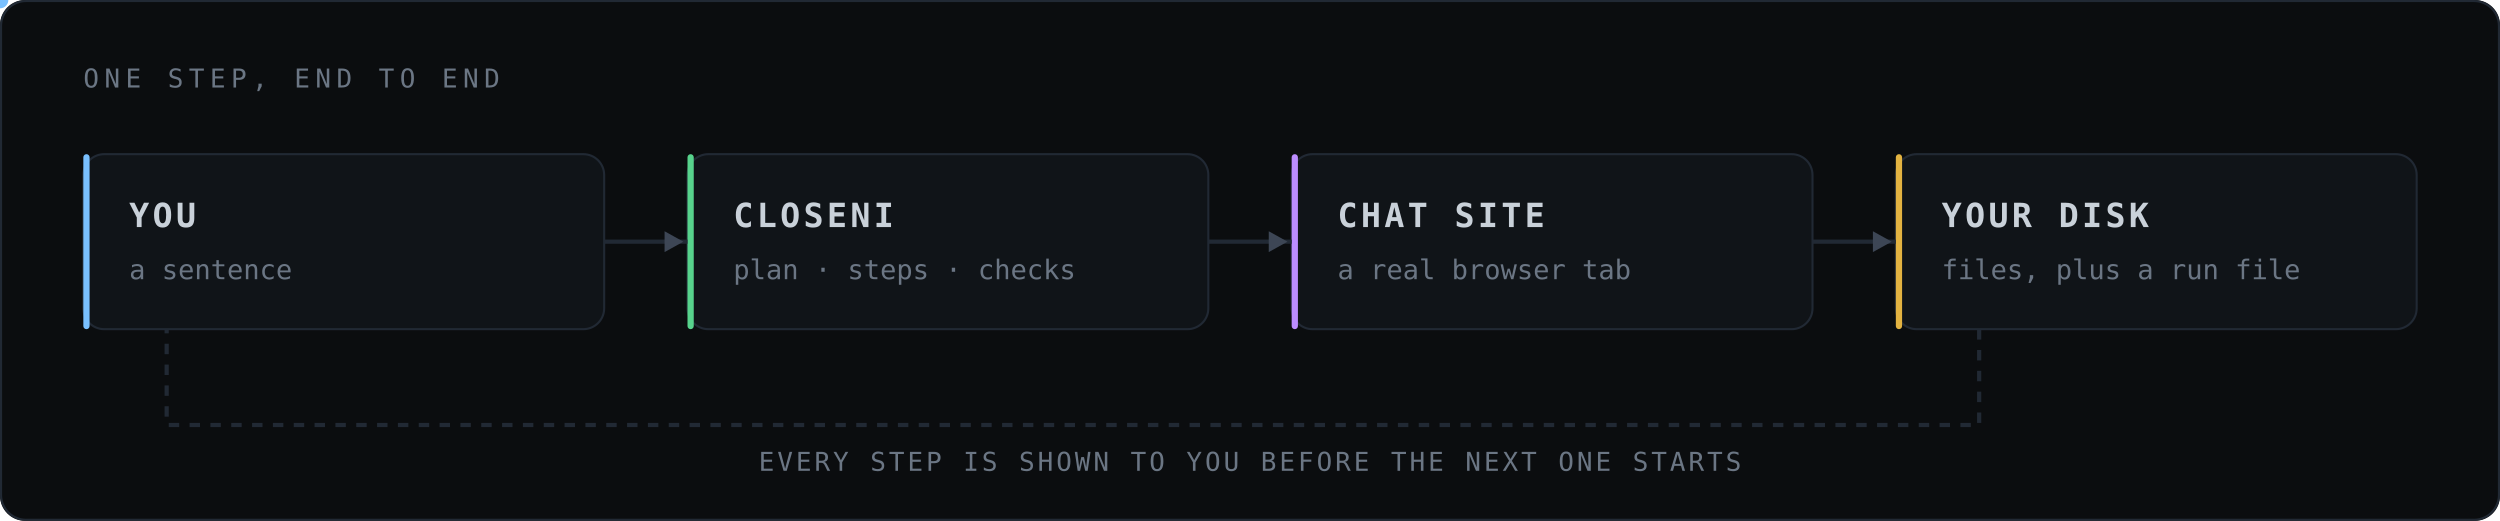
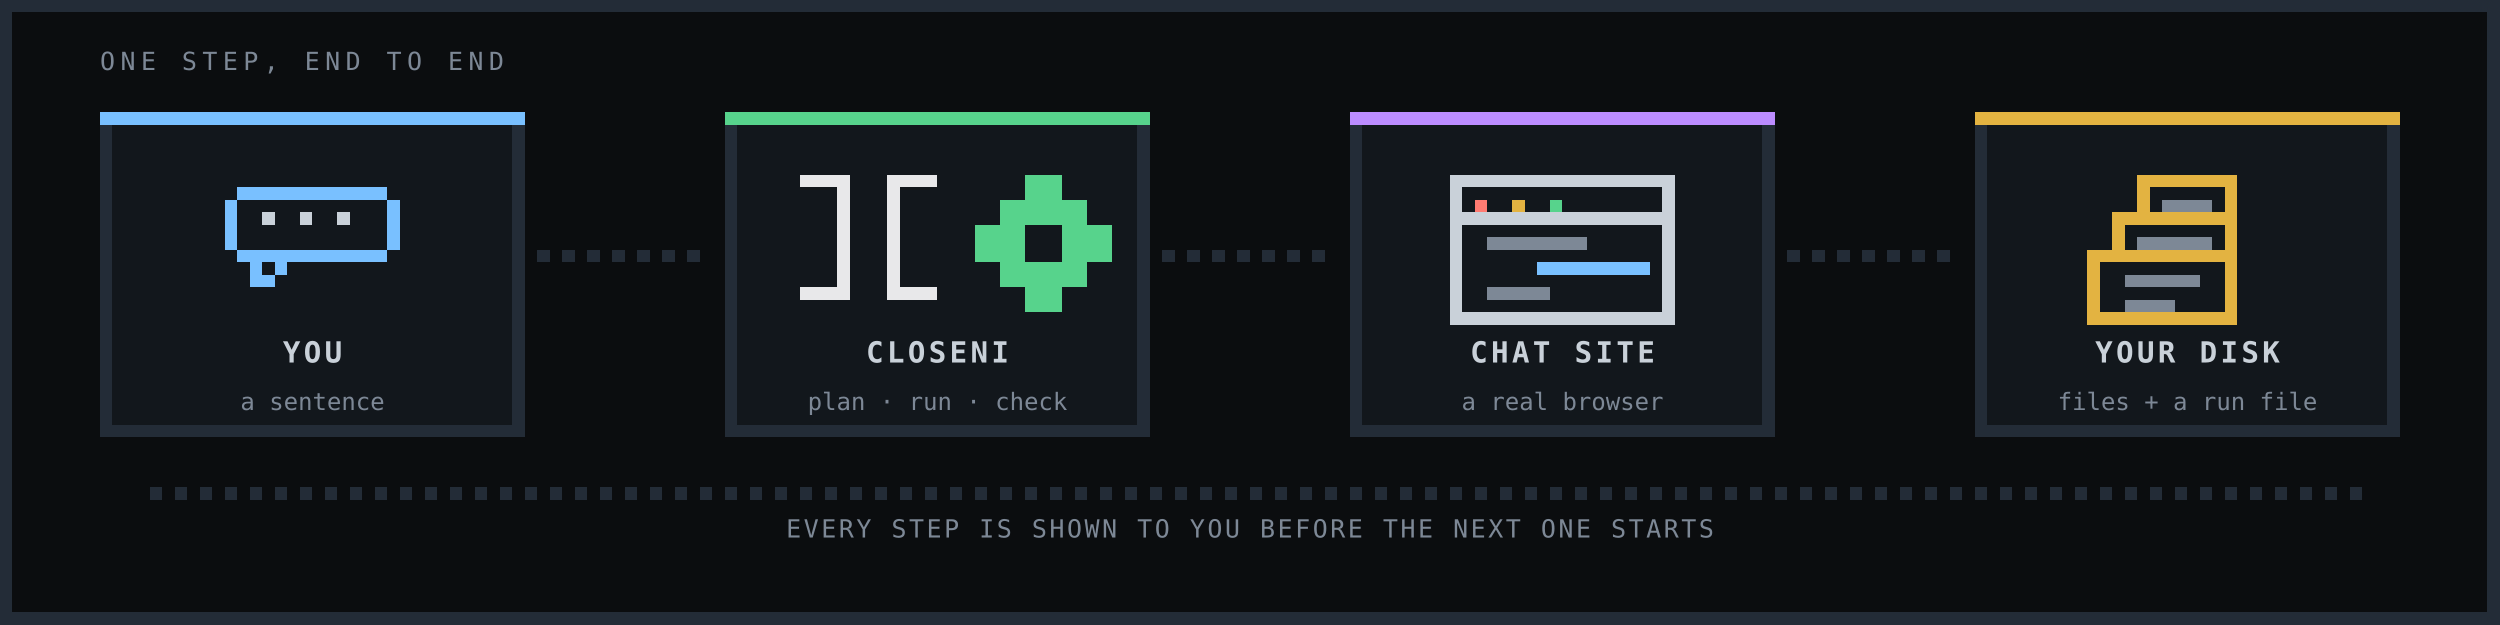
- <svg xmlns="http://www.w3.org/2000/svg" width="1200" height="250" viewBox="0 0 1200 250" role="img" aria-label="A prompt travels from you to CloseNI, to a chat site, to files on your disk, and back to you for review">
-   <rect width="1200" height="250" rx="12" fill="#0b0d0f" />
-   <rect x="0.5" y="0.5" width="1199" height="249" rx="12" fill="none" stroke="#212934" />
+ <svg xmlns="http://www.w3.org/2000/svg" width="1200" height="300" viewBox="0 0 1200 300" role="img" shape-rendering="crispEdges" aria-label="A prompt travels from you to CloseNI, to a chat site, to files on your disk, and back to you for review">
+   <rect width="1200" height="300" fill="#0b0d0f" />
+   <rect x="0" y="0" width="1200" height="6" fill="#232c37" />
+   <rect x="0" y="294" width="1200" height="6" fill="#232c37" />
+   <rect x="0" y="6" width="6" height="288" fill="#232c37" />
+   <rect x="1194" y="6" width="6" height="288" fill="#232c37" />
  <g font-family="ui-monospace,'SF Mono','DejaVu Sans Mono',Menlo,Consolas,monospace">
-     <text x="40" y="42" fill="#6b7684" font-size="12.5" letter-spacing="2.6">ONE STEP, END TO END</text>
-     <g>
-       <rect x="40" y="74" width="250" height="84" rx="10" fill="#101418" stroke="#212934" />
-       <rect x="40" y="74" width="3" height="84" rx="1.5" fill="#79c0ff" />
-       <text x="62" y="109" fill="#c9d1d9" font-size="16" font-weight="600" letter-spacing="1.6">YOU</text>
-       <text x="62" y="134" fill="#6b7684" font-size="13">a sentence</text>
+     <text x="48" y="33.6" fill="#7d8896" font-size="12" letter-spacing="2.6">ONE STEP, END TO END</text>
+     <rect x="48" y="54" width="204" height="156" fill="#12171c" />
+     <rect x="48" y="54" width="204" height="6" fill="#232c37" />
+     <rect x="48" y="204" width="204" height="6" fill="#232c37" />
+     <rect x="48" y="60" width="6" height="144" fill="#232c37" />
+     <rect x="246" y="60" width="6" height="144" fill="#232c37" />
+     <rect x="48" y="54" width="204" height="6" fill="#79c0ff" />
+     <rect x="114" y="90" width="72" height="6" fill="#79c0ff" />
+     <rect x="108" y="96" width="6" height="6" fill="#79c0ff" />
+     <rect x="186" y="96" width="6" height="6" fill="#79c0ff" />
+     <rect x="108" y="102" width="6" height="6" fill="#79c0ff" />
+     <rect x="126" y="102" width="6" height="6" fill="#c9d1d9" />
+     <rect x="144" y="102" width="6" height="6" fill="#c9d1d9" />
+     <rect x="162" y="102" width="6" height="6" fill="#c9d1d9" />
+     <rect x="186" y="102" width="6" height="6" fill="#79c0ff" />
+     <rect x="108" y="108" width="6" height="6" fill="#79c0ff" />
+     <rect x="186" y="108" width="6" height="6" fill="#79c0ff" />
+     <rect x="108" y="114" width="6" height="6" fill="#79c0ff" />
+     <rect x="186" y="114" width="6" height="6" fill="#79c0ff" />
+     <rect x="114" y="120" width="72" height="6" fill="#79c0ff" />
+     <rect x="120" y="126" width="6" height="6" fill="#79c0ff" />
+     <rect x="132" y="126" width="6" height="6" fill="#79c0ff" />
+     <rect x="120" y="132" width="12" height="6" fill="#79c0ff" />
+     <text x="150" y="174" fill="#c9d1d9" font-size="14" font-weight="600" text-anchor="middle" letter-spacing="1.6">YOU</text>
+     <text x="150" y="196.8" fill="#7d8896" font-size="11.5" text-anchor="middle">a sentence</text>
+     <rect x="348" y="54" width="204" height="156" fill="#12171c" />
+     <rect x="348" y="54" width="204" height="6" fill="#232c37" />
+     <rect x="348" y="204" width="204" height="6" fill="#232c37" />
+     <rect x="348" y="60" width="6" height="144" fill="#232c37" />
+     <rect x="546" y="60" width="6" height="144" fill="#232c37" />
+     <rect x="348" y="54" width="204" height="6" fill="#57d38c" />
+     <rect x="384" y="84" width="24" height="6" fill="#e8e8ea" />
+     <rect x="426" y="84" width="24" height="6" fill="#e8e8ea" />
+     <rect x="402" y="90" width="6" height="6" fill="#e8e8ea" />
+     <rect x="426" y="90" width="6" height="6" fill="#e8e8ea" />
+     <rect x="402" y="96" width="6" height="6" fill="#e8e8ea" />
+     <rect x="426" y="96" width="6" height="6" fill="#e8e8ea" />
+     <rect x="402" y="102" width="6" height="6" fill="#e8e8ea" />
+     <rect x="426" y="102" width="6" height="6" fill="#e8e8ea" />
+     <rect x="402" y="108" width="6" height="6" fill="#e8e8ea" />
+     <rect x="426" y="108" width="6" height="6" fill="#e8e8ea" />
+     <rect x="402" y="114" width="6" height="6" fill="#e8e8ea" />
+     <rect x="426" y="114" width="6" height="6" fill="#e8e8ea" />
+     <rect x="402" y="120" width="6" height="6" fill="#e8e8ea" />
+     <rect x="426" y="120" width="6" height="6" fill="#e8e8ea" />
+     <rect x="402" y="126" width="6" height="6" fill="#e8e8ea" />
+     <rect x="426" y="126" width="6" height="6" fill="#e8e8ea" />
+     <rect x="402" y="132" width="6" height="6" fill="#e8e8ea" />
+     <rect x="426" y="132" width="6" height="6" fill="#e8e8ea" />
+     <rect x="384" y="138" width="24" height="6" fill="#e8e8ea" />
+     <rect x="426" y="138" width="24" height="6" fill="#e8e8ea" />
+     <g opacity="1">
+       <rect x="492" y="84" width="18" height="6" fill="#57d38c" />
+       <rect x="492" y="90" width="18" height="6" fill="#57d38c" />
+       <rect x="480" y="96" width="42" height="6" fill="#57d38c" />
+       <rect x="480" y="102" width="42" height="6" fill="#57d38c" />
+       <rect x="468" y="108" width="24" height="6" fill="#57d38c" />
+       <rect x="510" y="108" width="24" height="6" fill="#57d38c" />
+       <rect x="468" y="114" width="24" height="6" fill="#57d38c" />
+       <rect x="510" y="114" width="24" height="6" fill="#57d38c" />
+       <rect x="468" y="120" width="24" height="6" fill="#57d38c" />
+       <rect x="510" y="120" width="24" height="6" fill="#57d38c" />
+       <rect x="480" y="126" width="42" height="6" fill="#57d38c" />
+       <rect x="480" y="132" width="42" height="6" fill="#57d38c" />
+       <rect x="492" y="138" width="18" height="6" fill="#57d38c" />
+       <rect x="492" y="144" width="18" height="6" fill="#57d38c" />
+       <animate attributeName="opacity" dur="0.64s" repeatCount="indefinite" calcMode="discrete" keyTimes="0;0.5" values="1;0" />
    </g>
-     <g>
-       <rect x="330" y="74" width="250" height="84" rx="10" fill="#101418" stroke="#212934" />
-       <rect x="330" y="74" width="3" height="84" rx="1.5" fill="#57d38c" />
-       <text x="352" y="109" fill="#c9d1d9" font-size="16" font-weight="600" letter-spacing="1.6">CLOSENI</text>
-       <text x="352" y="134" fill="#6b7684" font-size="13">plan · steps · checks</text>
+     <g opacity="0">
+       <rect x="474" y="90" width="12" height="6" fill="#57d38c" />
+       <rect x="516" y="90" width="12" height="6" fill="#57d38c" />
+       <rect x="474" y="96" width="54" height="6" fill="#57d38c" />
+       <rect x="480" y="102" width="42" height="6" fill="#57d38c" />
+       <rect x="480" y="108" width="12" height="6" fill="#57d38c" />
+       <rect x="510" y="108" width="12" height="6" fill="#57d38c" />
+       <rect x="480" y="114" width="12" height="6" fill="#57d38c" />
+       <rect x="510" y="114" width="12" height="6" fill="#57d38c" />
+       <rect x="480" y="120" width="12" height="6" fill="#57d38c" />
+       <rect x="510" y="120" width="12" height="6" fill="#57d38c" />
+       <rect x="480" y="126" width="42" height="6" fill="#57d38c" />
+       <rect x="474" y="132" width="54" height="6" fill="#57d38c" />
+       <rect x="474" y="138" width="12" height="6" fill="#57d38c" />
+       <rect x="516" y="138" width="12" height="6" fill="#57d38c" />
+       <animate attributeName="opacity" dur="0.64s" repeatCount="indefinite" calcMode="discrete" keyTimes="0;0.5" values="0;1" />
    </g>
-     <g>
-       <rect x="620" y="74" width="250" height="84" rx="10" fill="#101418" stroke="#212934" />
-       <rect x="620" y="74" width="3" height="84" rx="1.5" fill="#bc8cff" />
-       <text x="642" y="109" fill="#c9d1d9" font-size="16" font-weight="600" letter-spacing="1.6">CHAT SITE</text>
-       <text x="642" y="134" fill="#6b7684" font-size="13">a real browser tab</text>
-     </g>
-     <g>
-       <rect x="910" y="74" width="250" height="84" rx="10" fill="#101418" stroke="#212934" />
-       <rect x="910" y="74" width="3" height="84" rx="1.5" fill="#e3b341" />
-       <text x="932" y="109" fill="#c9d1d9" font-size="16" font-weight="600" letter-spacing="1.6">YOUR DISK</text>
-       <text x="932" y="134" fill="#6b7684" font-size="13">files, plus a run file</text>
-     </g>
-     <line x1="290" y1="116" x2="330" y2="116" stroke="#212934" stroke-width="2" />
-     <path d="M 319 111 L 328 116 L 319 121 Z" fill="#3d4655" />
-     <circle r="4.5" fill="#57d38c" opacity="0">
-       <animate attributeName="opacity" dur="8s" repeatCount="indefinite" keyTimes="0;0;0.013;0.106;0.119;1" values="0;0;1;1;0;0" />
-       <animateMotion dur="8s" repeatCount="indefinite" keyTimes="0;0;0.113;1" values="0,0;0,0;0,0;0,0" path="M 290 116 L 318 116" calcMode="linear" />
-     </circle>
-     <line x1="580" y1="116" x2="620" y2="116" stroke="#212934" stroke-width="2" />
-     <path d="M 609 111 L 618 116 L 609 121 Z" fill="#3d4655" />
-     <circle r="4.5" fill="#57d38c" opacity="0">
-       <animate attributeName="opacity" dur="8s" repeatCount="indefinite" keyTimes="0;0.113;0.125;0.219;0.231;1" values="0;0;1;1;0;0" />
-       <animateMotion dur="8s" repeatCount="indefinite" keyTimes="0;0.113;0.225;1" values="0,0;0,0;0,0;0,0" path="M 580 116 L 608 116" calcMode="linear" />
-     </circle>
-     <line x1="870" y1="116" x2="910" y2="116" stroke="#212934" stroke-width="2" />
-     <path d="M 899 111 L 908 116 L 899 121 Z" fill="#3d4655" />
-     <circle r="4.5" fill="#57d38c" opacity="0">
-       <animate attributeName="opacity" dur="8s" repeatCount="indefinite" keyTimes="0;0.225;0.237;0.331;0.344;1" values="0;0;1;1;0;0" />
-       <animateMotion dur="8s" repeatCount="indefinite" keyTimes="0;0.225;0.338;1" values="0,0;0,0;0,0;0,0" path="M 870 116 L 898 116" calcMode="linear" />
-     </circle>
-     <path d="M 950 158 L 950 204 L 80 204 L 80 158" fill="none" stroke="#212934" stroke-width="2" stroke-dasharray="5 5" />
-     <text x="600" y="226" fill="#6b7684" font-size="12.5" text-anchor="middle" letter-spacing="1.4">EVERY STEP IS SHOWN TO YOU BEFORE THE NEXT ONE STARTS</text>
-     <circle r="4" fill="#79c0ff">
-       <animateMotion dur="8s" repeatCount="indefinite" keyPoints="0;0;1;1" keyTimes="0;0.36;0.72;1" calcMode="linear" path="M 950 158 L 950 204 L 80 204 L 80 158" />
-     </circle>
+     <text x="450" y="174" fill="#c9d1d9" font-size="14" font-weight="600" text-anchor="middle" letter-spacing="1.6">CLOSENI</text>
+     <text x="450" y="196.8" fill="#7d8896" font-size="11.5" text-anchor="middle">plan · run · check</text>
+     <rect x="648" y="54" width="204" height="156" fill="#12171c" />
+     <rect x="648" y="54" width="204" height="6" fill="#232c37" />
+     <rect x="648" y="204" width="204" height="6" fill="#232c37" />
+     <rect x="648" y="60" width="6" height="144" fill="#232c37" />
+     <rect x="846" y="60" width="6" height="144" fill="#232c37" />
+     <rect x="648" y="54" width="204" height="6" fill="#bc8cff" />
+     <rect x="696" y="84" width="108" height="6" fill="#c9d1d9" />
+     <rect x="696" y="90" width="6" height="6" fill="#c9d1d9" />
+     <rect x="798" y="90" width="6" height="6" fill="#c9d1d9" />
+     <rect x="696" y="96" width="6" height="6" fill="#c9d1d9" />
+     <rect x="708" y="96" width="6" height="6" fill="#ff7b72" />
+     <rect x="726" y="96" width="6" height="6" fill="#e3b341" />
+     <rect x="744" y="96" width="6" height="6" fill="#57d38c" />
+     <rect x="798" y="96" width="6" height="6" fill="#c9d1d9" />
+     <rect x="696" y="102" width="108" height="6" fill="#c9d1d9" />
+     <rect x="696" y="108" width="6" height="6" fill="#c9d1d9" />
+     <rect x="798" y="108" width="6" height="6" fill="#c9d1d9" />
+     <rect x="696" y="114" width="6" height="6" fill="#c9d1d9" />
+     <rect x="714" y="114" width="48" height="6" fill="#7d8896" />
+     <rect x="798" y="114" width="6" height="6" fill="#c9d1d9" />
+     <rect x="696" y="120" width="6" height="6" fill="#c9d1d9" />
+     <rect x="798" y="120" width="6" height="6" fill="#c9d1d9" />
+     <rect x="696" y="126" width="6" height="6" fill="#c9d1d9" />
+     <rect x="738" y="126" width="54" height="6" fill="#79c0ff" />
+     <rect x="798" y="126" width="6" height="6" fill="#c9d1d9" />
+     <rect x="696" y="132" width="6" height="6" fill="#c9d1d9" />
+     <rect x="798" y="132" width="6" height="6" fill="#c9d1d9" />
+     <rect x="696" y="138" width="6" height="6" fill="#c9d1d9" />
+     <rect x="714" y="138" width="30" height="6" fill="#7d8896" />
+     <rect x="798" y="138" width="6" height="6" fill="#c9d1d9" />
+     <rect x="696" y="144" width="6" height="6" fill="#c9d1d9" />
+     <rect x="798" y="144" width="6" height="6" fill="#c9d1d9" />
+     <rect x="696" y="150" width="108" height="6" fill="#c9d1d9" />
+     <text x="750" y="174" fill="#c9d1d9" font-size="14" font-weight="600" text-anchor="middle" letter-spacing="1.6">CHAT SITE</text>
+     <text x="750" y="196.8" fill="#7d8896" font-size="11.5" text-anchor="middle">a real browser</text>
+     <rect x="948" y="54" width="204" height="156" fill="#12171c" />
+     <rect x="948" y="54" width="204" height="6" fill="#232c37" />
+     <rect x="948" y="204" width="204" height="6" fill="#232c37" />
+     <rect x="948" y="60" width="6" height="144" fill="#232c37" />
+     <rect x="1146" y="60" width="6" height="144" fill="#232c37" />
+     <rect x="948" y="54" width="204" height="6" fill="#e3b341" />
+     <rect x="1026" y="84" width="48" height="6" fill="#e3b341" />
+     <rect x="1026" y="90" width="6" height="6" fill="#e3b341" />
+     <rect x="1068" y="90" width="6" height="6" fill="#e3b341" />
+     <rect x="1026" y="96" width="6" height="6" fill="#e3b341" />
+     <rect x="1038" y="96" width="24" height="6" fill="#7d8896" />
+     <rect x="1068" y="96" width="6" height="6" fill="#e3b341" />
+     <rect x="1014" y="102" width="60" height="6" fill="#e3b341" />
+     <rect x="1014" y="108" width="6" height="6" fill="#e3b341" />
+     <rect x="1068" y="108" width="6" height="6" fill="#e3b341" />
+     <rect x="1014" y="114" width="6" height="6" fill="#e3b341" />
+     <rect x="1026" y="114" width="36" height="6" fill="#7d8896" />
+     <rect x="1068" y="114" width="6" height="6" fill="#e3b341" />
+     <rect x="1002" y="120" width="72" height="6" fill="#e3b341" />
+     <rect x="1002" y="126" width="6" height="6" fill="#e3b341" />
+     <rect x="1068" y="126" width="6" height="6" fill="#e3b341" />
+     <rect x="1002" y="132" width="6" height="6" fill="#e3b341" />
+     <rect x="1020" y="132" width="36" height="6" fill="#7d8896" />
+     <rect x="1068" y="132" width="6" height="6" fill="#e3b341" />
+     <rect x="1002" y="138" width="6" height="6" fill="#e3b341" />
+     <rect x="1068" y="138" width="6" height="6" fill="#e3b341" />
+     <rect x="1002" y="144" width="6" height="6" fill="#e3b341" />
+     <rect x="1020" y="144" width="24" height="6" fill="#7d8896" />
+     <rect x="1068" y="144" width="6" height="6" fill="#e3b341" />
+     <rect x="1002" y="150" width="72" height="6" fill="#e3b341" />
+     <text x="1050" y="174" fill="#c9d1d9" font-size="14" font-weight="600" text-anchor="middle" letter-spacing="1.6">YOUR DISK</text>
+     <text x="1050" y="196.8" fill="#7d8896" font-size="11.5" text-anchor="middle">files + a run file</text>
+     <rect x="258" y="120" width="6" height="6" fill="#232c37" />
+     <rect x="270" y="120" width="6" height="6" fill="#232c37" />
+     <rect x="282" y="120" width="6" height="6" fill="#232c37" />
+     <rect x="294" y="120" width="6" height="6" fill="#232c37" />
+     <rect x="306" y="120" width="6" height="6" fill="#232c37" />
+     <rect x="318" y="120" width="6" height="6" fill="#232c37" />
+     <rect x="330" y="120" width="6" height="6" fill="#232c37" />
+     <rect x="258" y="117" width="12" height="12" fill="#79c0ff" opacity="0">
+       <animate attributeName="x" dur="8s" repeatCount="indefinite" calcMode="discrete" keyTimes="0;0.007;0.013;0.02;0.027;0.033;0.04;0.047;0.054;0.06;0.067;0.074;0.08;0.087;0.094" values="258;264;270;276;282;288;294;300;306;312;318;324;330;336;342" />
+       <animate attributeName="opacity" dur="8s" repeatCount="indefinite" calcMode="discrete" keyTimes="0;0;0.094" values="0;1;0" />
+     </rect>
+     <rect x="558" y="120" width="6" height="6" fill="#232c37" />
+     <rect x="570" y="120" width="6" height="6" fill="#232c37" />
+     <rect x="582" y="120" width="6" height="6" fill="#232c37" />
+     <rect x="594" y="120" width="6" height="6" fill="#232c37" />
+     <rect x="606" y="120" width="6" height="6" fill="#232c37" />
+     <rect x="618" y="120" width="6" height="6" fill="#232c37" />
+     <rect x="630" y="120" width="6" height="6" fill="#232c37" />
+     <rect x="558" y="117" width="12" height="12" fill="#57d38c" opacity="0">
+       <animate attributeName="x" dur="8s" repeatCount="indefinite" calcMode="discrete" keyTimes="0.106;0.113;0.12;0.126;0.133;0.14;0.146;0.153;0.16;0.167;0.173;0.18;0.187;0.193;0.2" values="558;564;570;576;582;588;594;600;606;612;618;624;630;636;642" />
+       <animate attributeName="opacity" dur="8s" repeatCount="indefinite" calcMode="discrete" keyTimes="0;0.106;0.2" values="0;1;0" />
+     </rect>
+     <rect x="858" y="120" width="6" height="6" fill="#232c37" />
+     <rect x="870" y="120" width="6" height="6" fill="#232c37" />
+     <rect x="882" y="120" width="6" height="6" fill="#232c37" />
+     <rect x="894" y="120" width="6" height="6" fill="#232c37" />
+     <rect x="906" y="120" width="6" height="6" fill="#232c37" />
+     <rect x="918" y="120" width="6" height="6" fill="#232c37" />
+     <rect x="930" y="120" width="6" height="6" fill="#232c37" />
+     <rect x="858" y="117" width="12" height="12" fill="#bc8cff" opacity="0">
+       <animate attributeName="x" dur="8s" repeatCount="indefinite" calcMode="discrete" keyTimes="0.212;0.219;0.226;0.233;0.239;0.246;0.253;0.259;0.266;0.273;0.279;0.286;0.293;0.3;0.306" values="858;864;870;876;882;888;894;900;906;912;918;924;930;936;942" />
+       <animate attributeName="opacity" dur="8s" repeatCount="indefinite" calcMode="discrete" keyTimes="0;0.212;0.306" values="0;1;0" />
+     </rect>
+     <rect x="72" y="234" width="6" height="6" fill="#232c37" />
+     <rect x="84" y="234" width="6" height="6" fill="#232c37" />
+     <rect x="96" y="234" width="6" height="6" fill="#232c37" />
+     <rect x="108" y="234" width="6" height="6" fill="#232c37" />
+     <rect x="120" y="234" width="6" height="6" fill="#232c37" />
+     <rect x="132" y="234" width="6" height="6" fill="#232c37" />
+     <rect x="144" y="234" width="6" height="6" fill="#232c37" />
+     <rect x="156" y="234" width="6" height="6" fill="#232c37" />
+     <rect x="168" y="234" width="6" height="6" fill="#232c37" />
+     <rect x="180" y="234" width="6" height="6" fill="#232c37" />
+     <rect x="192" y="234" width="6" height="6" fill="#232c37" />
+     <rect x="204" y="234" width="6" height="6" fill="#232c37" />
+     <rect x="216" y="234" width="6" height="6" fill="#232c37" />
+     <rect x="228" y="234" width="6" height="6" fill="#232c37" />
+     <rect x="240" y="234" width="6" height="6" fill="#232c37" />
+     <rect x="252" y="234" width="6" height="6" fill="#232c37" />
+     <rect x="264" y="234" width="6" height="6" fill="#232c37" />
+     <rect x="276" y="234" width="6" height="6" fill="#232c37" />
+     <rect x="288" y="234" width="6" height="6" fill="#232c37" />
+     <rect x="300" y="234" width="6" height="6" fill="#232c37" />
+     <rect x="312" y="234" width="6" height="6" fill="#232c37" />
+     <rect x="324" y="234" width="6" height="6" fill="#232c37" />
+     <rect x="336" y="234" width="6" height="6" fill="#232c37" />
+     <rect x="348" y="234" width="6" height="6" fill="#232c37" />
+     <rect x="360" y="234" width="6" height="6" fill="#232c37" />
+     <rect x="372" y="234" width="6" height="6" fill="#232c37" />
+     <rect x="384" y="234" width="6" height="6" fill="#232c37" />
+     <rect x="396" y="234" width="6" height="6" fill="#232c37" />
+     <rect x="408" y="234" width="6" height="6" fill="#232c37" />
+     <rect x="420" y="234" width="6" height="6" fill="#232c37" />
+     <rect x="432" y="234" width="6" height="6" fill="#232c37" />
+     <rect x="444" y="234" width="6" height="6" fill="#232c37" />
+     <rect x="456" y="234" width="6" height="6" fill="#232c37" />
+     <rect x="468" y="234" width="6" height="6" fill="#232c37" />
+     <rect x="480" y="234" width="6" height="6" fill="#232c37" />
+     <rect x="492" y="234" width="6" height="6" fill="#232c37" />
+     <rect x="504" y="234" width="6" height="6" fill="#232c37" />
+     <rect x="516" y="234" width="6" height="6" fill="#232c37" />
+     <rect x="528" y="234" width="6" height="6" fill="#232c37" />
+     <rect x="540" y="234" width="6" height="6" fill="#232c37" />
+     <rect x="552" y="234" width="6" height="6" fill="#232c37" />
+     <rect x="564" y="234" width="6" height="6" fill="#232c37" />
+     <rect x="576" y="234" width="6" height="6" fill="#232c37" />
+     <rect x="588" y="234" width="6" height="6" fill="#232c37" />
+     <rect x="600" y="234" width="6" height="6" fill="#232c37" />
+     <rect x="612" y="234" width="6" height="6" fill="#232c37" />
+     <rect x="624" y="234" width="6" height="6" fill="#232c37" />
+     <rect x="636" y="234" width="6" height="6" fill="#232c37" />
+     <rect x="648" y="234" width="6" height="6" fill="#232c37" />
+     <rect x="660" y="234" width="6" height="6" fill="#232c37" />
+     <rect x="672" y="234" width="6" height="6" fill="#232c37" />
+     <rect x="684" y="234" width="6" height="6" fill="#232c37" />
+     <rect x="696" y="234" width="6" height="6" fill="#232c37" />
+     <rect x="708" y="234" width="6" height="6" fill="#232c37" />
+     <rect x="720" y="234" width="6" height="6" fill="#232c37" />
+     <rect x="732" y="234" width="6" height="6" fill="#232c37" />
+     <rect x="744" y="234" width="6" height="6" fill="#232c37" />
+     <rect x="756" y="234" width="6" height="6" fill="#232c37" />
+     <rect x="768" y="234" width="6" height="6" fill="#232c37" />
+     <rect x="780" y="234" width="6" height="6" fill="#232c37" />
+     <rect x="792" y="234" width="6" height="6" fill="#232c37" />
+     <rect x="804" y="234" width="6" height="6" fill="#232c37" />
+     <rect x="816" y="234" width="6" height="6" fill="#232c37" />
+     <rect x="828" y="234" width="6" height="6" fill="#232c37" />
+     <rect x="840" y="234" width="6" height="6" fill="#232c37" />
+     <rect x="852" y="234" width="6" height="6" fill="#232c37" />
+     <rect x="864" y="234" width="6" height="6" fill="#232c37" />
+     <rect x="876" y="234" width="6" height="6" fill="#232c37" />
+     <rect x="888" y="234" width="6" height="6" fill="#232c37" />
+     <rect x="900" y="234" width="6" height="6" fill="#232c37" />
+     <rect x="912" y="234" width="6" height="6" fill="#232c37" />
+     <rect x="924" y="234" width="6" height="6" fill="#232c37" />
+     <rect x="936" y="234" width="6" height="6" fill="#232c37" />
+     <rect x="948" y="234" width="6" height="6" fill="#232c37" />
+     <rect x="960" y="234" width="6" height="6" fill="#232c37" />
+     <rect x="972" y="234" width="6" height="6" fill="#232c37" />
+     <rect x="984" y="234" width="6" height="6" fill="#232c37" />
+     <rect x="996" y="234" width="6" height="6" fill="#232c37" />
+     <rect x="1008" y="234" width="6" height="6" fill="#232c37" />
+     <rect x="1020" y="234" width="6" height="6" fill="#232c37" />
+     <rect x="1032" y="234" width="6" height="6" fill="#232c37" />
+     <rect x="1044" y="234" width="6" height="6" fill="#232c37" />
+     <rect x="1056" y="234" width="6" height="6" fill="#232c37" />
+     <rect x="1068" y="234" width="6" height="6" fill="#232c37" />
+     <rect x="1080" y="234" width="6" height="6" fill="#232c37" />
+     <rect x="1092" y="234" width="6" height="6" fill="#232c37" />
+     <rect x="1104" y="234" width="6" height="6" fill="#232c37" />
+     <rect x="1116" y="234" width="6" height="6" fill="#232c37" />
+     <rect x="1128" y="234" width="6" height="6" fill="#232c37" />
+     <rect x="1128" y="231" width="12" height="12" fill="#c9d1d9" opacity="0">
+       <animate attributeName="x" dur="8s" repeatCount="indefinite" calcMode="discrete" keyTimes="0.425;0.426;0.427;0.428;0.43;0.431;0.432;0.433;0.434;0.435;0.436;0.438;0.439;0.44;0.441;0.442;0.443;0.444;0.445;0.447;0.448;0.449;0.45;0.451;0.452;0.453;0.455;0.456;0.457;0.458;0.459;0.46;0.461;0.463;0.464;0.465;0.466;0.467;0.468;0.469;0.47;0.472;0.473;0.474;0.475;0.476;0.477;0.478;0.48;0.481;0.482;0.483;0.484;0.485;0.486;0.487;0.489;0.49;0.491;0.492;0.493;0.494;0.495;0.497;0.498;0.499;0.5;0.501;0.502;0.503;0.505;0.506;0.507;0.508;0.509;0.51;0.511;0.512;0.514;0.515;0.516;0.517;0.518;0.519;0.52;0.522;0.523;0.524;0.525;0.526;0.527;0.528;0.53;0.531;0.532;0.533;0.534;0.535;0.536;0.537;0.539;0.54;0.541;0.542;0.543;0.544;0.545;0.547;0.548;0.549;0.55;0.551;0.552;0.553;0.555;0.556;0.557;0.558;0.559;0.56;0.561;0.562;0.564;0.565;0.566;0.567;0.568;0.569;0.57;0.572;0.573;0.574;0.575;0.576;0.577;0.578;0.58;0.581;0.582;0.583;0.584;0.585;0.586;0.588;0.589;0.59;0.591;0.592;0.593;0.594;0.595;0.597;0.598;0.599;0.6;0.601;0.602;0.603;0.605;0.606;0.607;0.608;0.609;0.61;0.611;0.613;0.614;0.615;0.616;0.617;0.618;0.619;0.62;0.622;0.623;0.624;0.625" values="1128;1122;1116;1110;1104;1098;1092;1086;1080;1074;1068;1062;1056;1050;1044;1038;1032;1026;1020;1014;1008;1002;996;990;984;978;972;966;960;954;948;942;936;930;924;918;912;906;900;894;888;882;876;870;864;858;852;846;840;834;828;822;816;810;804;798;792;786;780;774;768;762;756;750;744;738;732;726;720;714;708;702;696;690;684;678;672;666;660;654;648;642;636;630;624;618;612;606;600;594;588;582;576;570;564;558;552;546;540;534;528;522;516;510;504;498;492;486;480;474;468;462;456;450;444;438;432;426;420;414;408;402;396;390;384;378;372;366;360;354;348;342;336;330;324;318;312;306;300;294;288;282;276;270;264;258;252;246;240;234;228;222;216;210;204;198;192;186;180;174;168;162;156;150;144;138;132;126;120;114;108;102;96;90;84;78;72" />
+       <animate attributeName="opacity" dur="8s" repeatCount="indefinite" calcMode="discrete" keyTimes="0;0.425;0.625" values="0;1;0" />
+     </rect>
+     <text x="600" y="258" fill="#7d8896" font-size="12" text-anchor="middle" letter-spacing="1.2">EVERY STEP IS SHOWN TO YOU BEFORE THE NEXT ONE STARTS</text>
  </g>
</svg>
